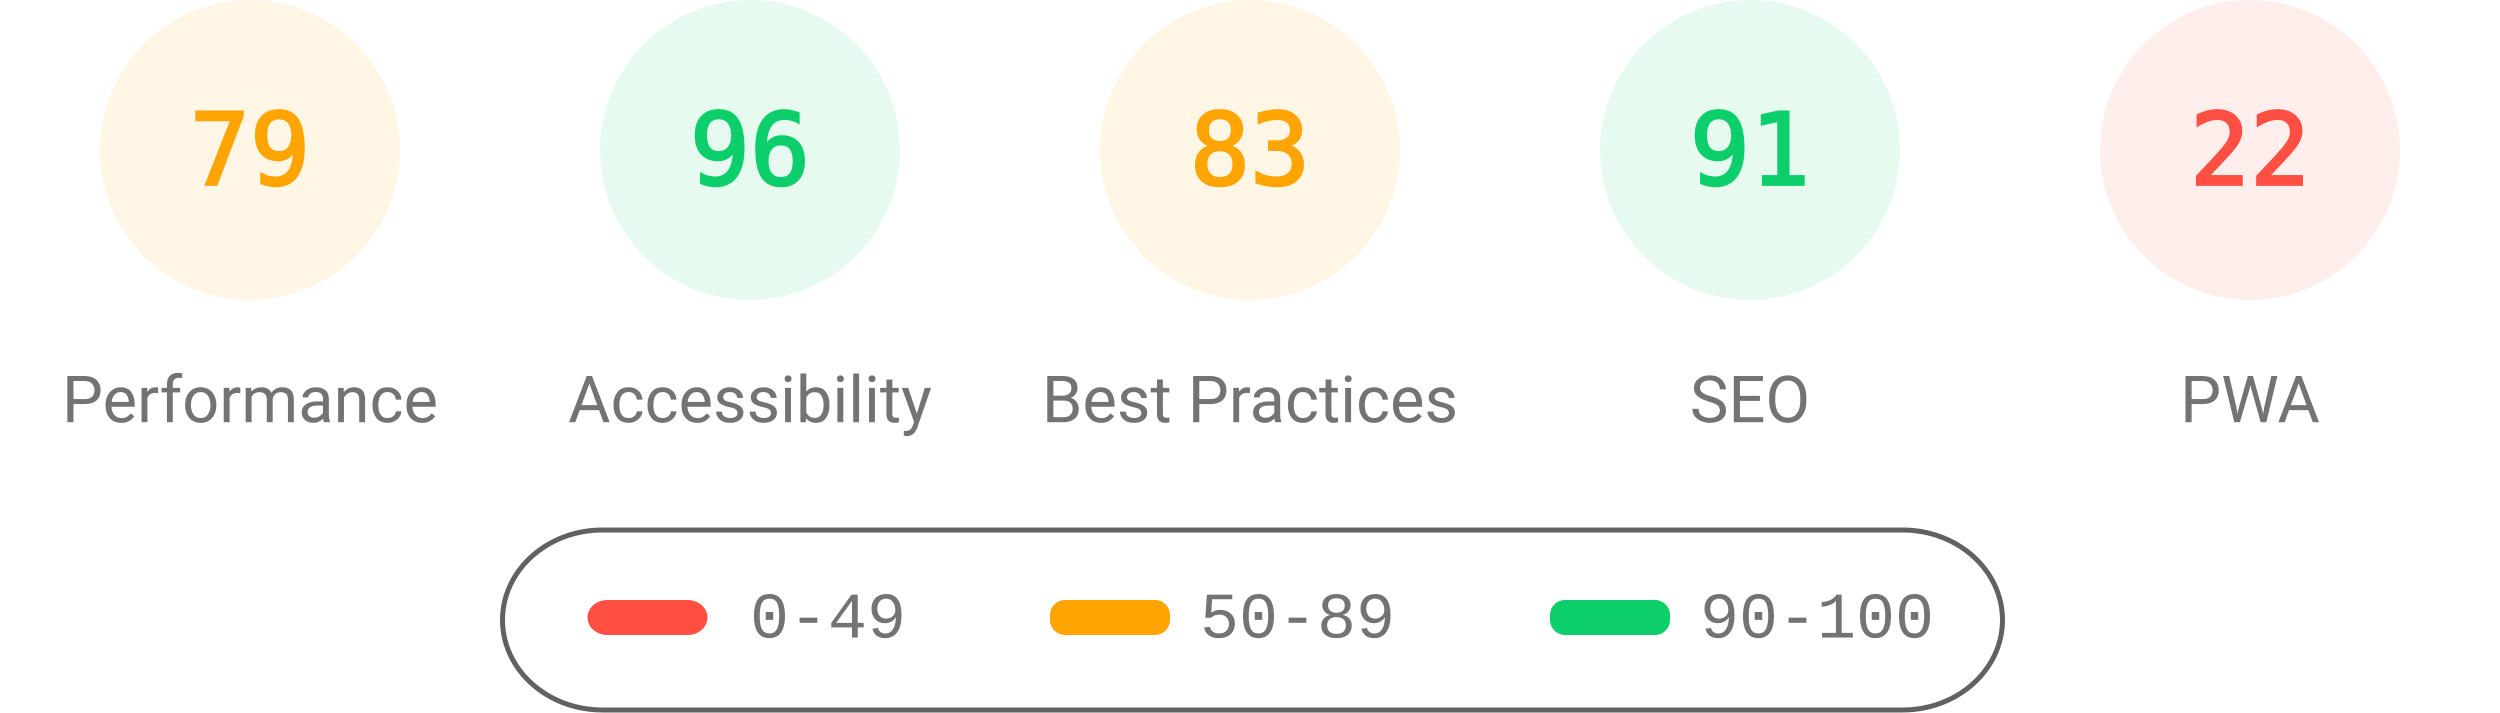
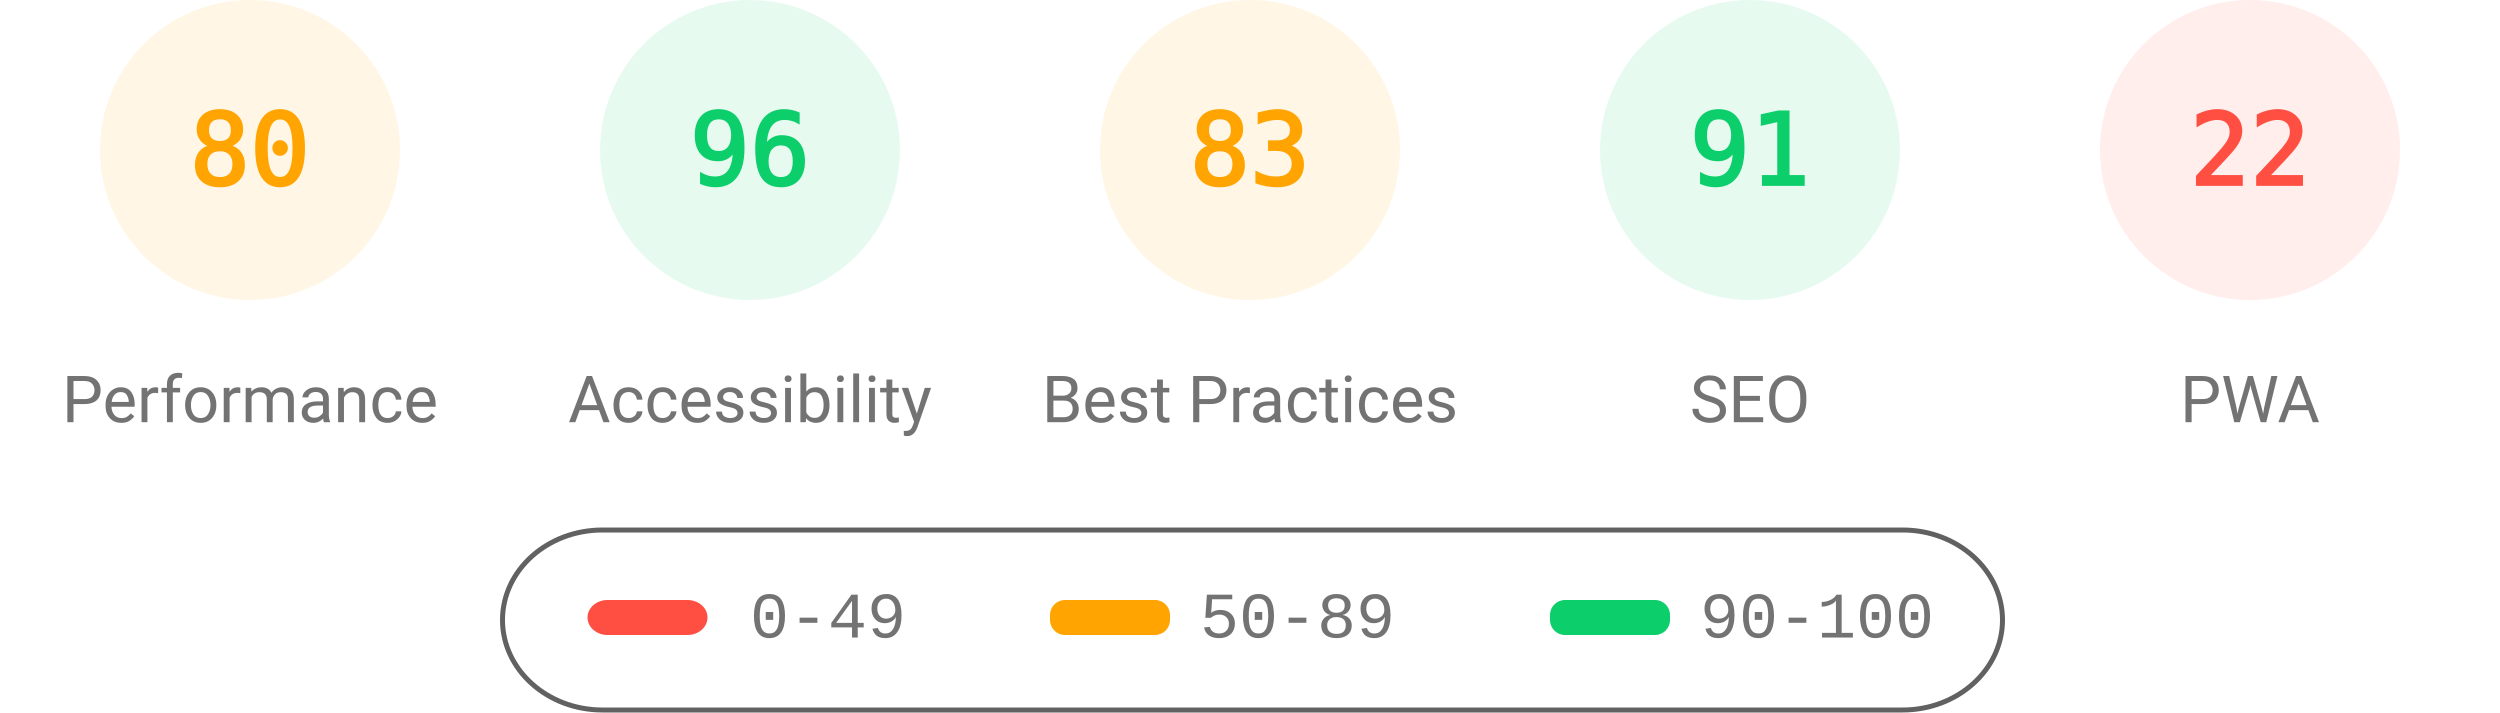
<svg xmlns="http://www.w3.org/2000/svg" fill="none" width="1000" height="285">
  <style>.gauge-base{opacity:.1}.gauge-arc{fill:none;animation-delay:250ms;stroke-linecap:round;transform:rotate(-90deg);transform-origin:100px 60px;animation:load-gauge 1s ease forwards}.guage-text{font-size:40px;font-family:monospace;text-align:center}.guage-red{color:#ff4e42;fill:#ff4e42;stroke:#ff4e42}.guage-orange{color:#ffa400;fill:#ffa400;stroke:#ffa400}.guage-green{color:#0cce6b;fill:#0cce6b;stroke:#0cce6b}.guage-undefined{color:#5c5c5c;fill:#5c5c5c;stroke:#5c5c5c}.guage-title{color:#737373;fill:#737373;stroke:none;font-size:26px;line-height:26px;font-family:Roboto,Halvetica,Arial,sans-serif}@keyframes load-gauge{from{stroke-dasharray:0 352.858}}</style>
  <svg class="guage-div guage-perf guage-orange" viewBox="0 0 200 200" width="200" height="200">
    <circle class="gauge-base" r="56" cx="100" cy="60" stroke-width="8" />
-     <circle class="gauge-arc guage-arc-1" r="56" cx="100" cy="60" stroke-width="8" style="stroke-dasharray:277.968,351.858" />
-     <text class="guage-text" x="100" y="60" alignment-baseline="central" dominant-baseline="central" text-anchor="middle">79</text>
+     <circle class="gauge-arc guage-arc-1" r="56" cx="100" cy="60" stroke-width="8" style="stroke-dasharray:281.486,351.858" />
+     <text class="guage-text" x="100" y="60" alignment-baseline="central" dominant-baseline="central" text-anchor="middle">80</text>
    <text class="guage-title" x="100" y="160" alignment-baseline="central" dominant-baseline="central" text-anchor="middle">Performance</text>
  </svg>
  <svg class="guage-div guage-acc guage-green" viewBox="0 0 200 200" width="200" height="200" x="200">
    <circle class="gauge-base" r="56" cx="100" cy="60" stroke-width="8" />
    <circle class="gauge-arc guage-arc-2" r="56" cx="100" cy="60" stroke-width="8" style="stroke-dasharray:337.784,351.858" />
    <text class="guage-text" x="100" y="60" alignment-baseline="central" dominant-baseline="central" text-anchor="middle">96</text>
    <text class="guage-title" x="100" y="160" alignment-baseline="central" dominant-baseline="central" text-anchor="middle">Accessibility</text>
  </svg>
  <svg class="guage-div guage-best guage-orange" viewBox="0 0 200 200" width="200" height="200" x="400">
    <circle class="gauge-base" r="56" cx="100" cy="60" stroke-width="8" />
    <circle class="gauge-arc guage-arc-3" r="56" cx="100" cy="60" stroke-width="8" style="stroke-dasharray:292.042,351.858" />
    <text class="guage-text" x="100" y="60" alignment-baseline="central" dominant-baseline="central" text-anchor="middle">83</text>
    <text class="guage-title" x="100" y="160" alignment-baseline="central" dominant-baseline="central" text-anchor="middle">Best Practices</text>
  </svg>
  <svg class="guage-div guage-seo guage-green" viewBox="0 0 200 200" width="200" height="200" x="600">
    <circle class="gauge-base" r="56" cx="100" cy="60" stroke-width="8" />
    <circle class="gauge-arc guage-arc-4" r="56" cx="100" cy="60" stroke-width="8" style="stroke-dasharray:320.191,351.858" />
    <text class="guage-text" x="100" y="60" alignment-baseline="central" dominant-baseline="central" text-anchor="middle">91</text>
    <text class="guage-title" x="100" y="160" alignment-baseline="central" dominant-baseline="central" text-anchor="middle">SEO</text>
  </svg>
  <svg class="guage-div guage-pwa guage-red" viewBox="0 0 200 200" width="200" height="200" x="800">
    <circle class="gauge-base" r="56" cx="100" cy="60" stroke-width="8" />
    <circle class="gauge-arc guage-arc-4" r="56" cx="100" cy="60" stroke-width="8" style="stroke-dasharray:77.409,351.858" />
    <text class="guage-text" x="100" y="60" alignment-baseline="central" dominant-baseline="central" text-anchor="middle">22</text>
    <text class="guage-title" x="100" y="160" alignment-baseline="central" dominant-baseline="central" text-anchor="middle">PWA</text>
  </svg>
  <svg width="604" height="76" x="200" y="210">
    <path fill="none" id="canvas_background" d="M-1-1h604v80H-1z" />
    <rect fill-opacity="0" stroke="#616161" stroke-width="2" rx="40" id="svg_2" height="72" width="600" y="2" x="1" fill="#000" />
    <rect stroke="#000" rx="8" id="svg_3" height="14" width="48" y="30" x="35" stroke-opacity="null" stroke-width="0" fill="#ff4e42" />
    <rect stroke="#000" rx="6" id="svg_4" height="14" width="48" y="30" x="220" stroke-opacity="null" stroke-width="0" fill="#ffa400" />
    <rect stroke="#000" rx="6" id="svg_5" height="14" width="48" y="30" x="420" stroke-opacity="null" stroke-width="0" fill="#0cce6b" />
    <text xml:space="preserve" text-anchor="start" font-family="'Courier New', Courier, monospace" font-size="26" id="svg_6" y="45" x="100" stroke-opacity="null" stroke-width="0" stroke="#000" fill="#737373">0-49</text>
    <text xml:space="preserve" text-anchor="start" font-family="'Courier New', Courier, monospace" font-size="26" id="svg_7" y="45" x="280" stroke-opacity="null" stroke-width="0" stroke="#000" fill="#737373">50-89</text>
    <text xml:space="preserve" text-anchor="start" font-family="'Courier New', Courier, monospace" font-size="26" id="svg_8" y="45" x="480" stroke-opacity="null" stroke-width="0" stroke="#000" fill="#737373">90-100</text>
  </svg>
</svg>
